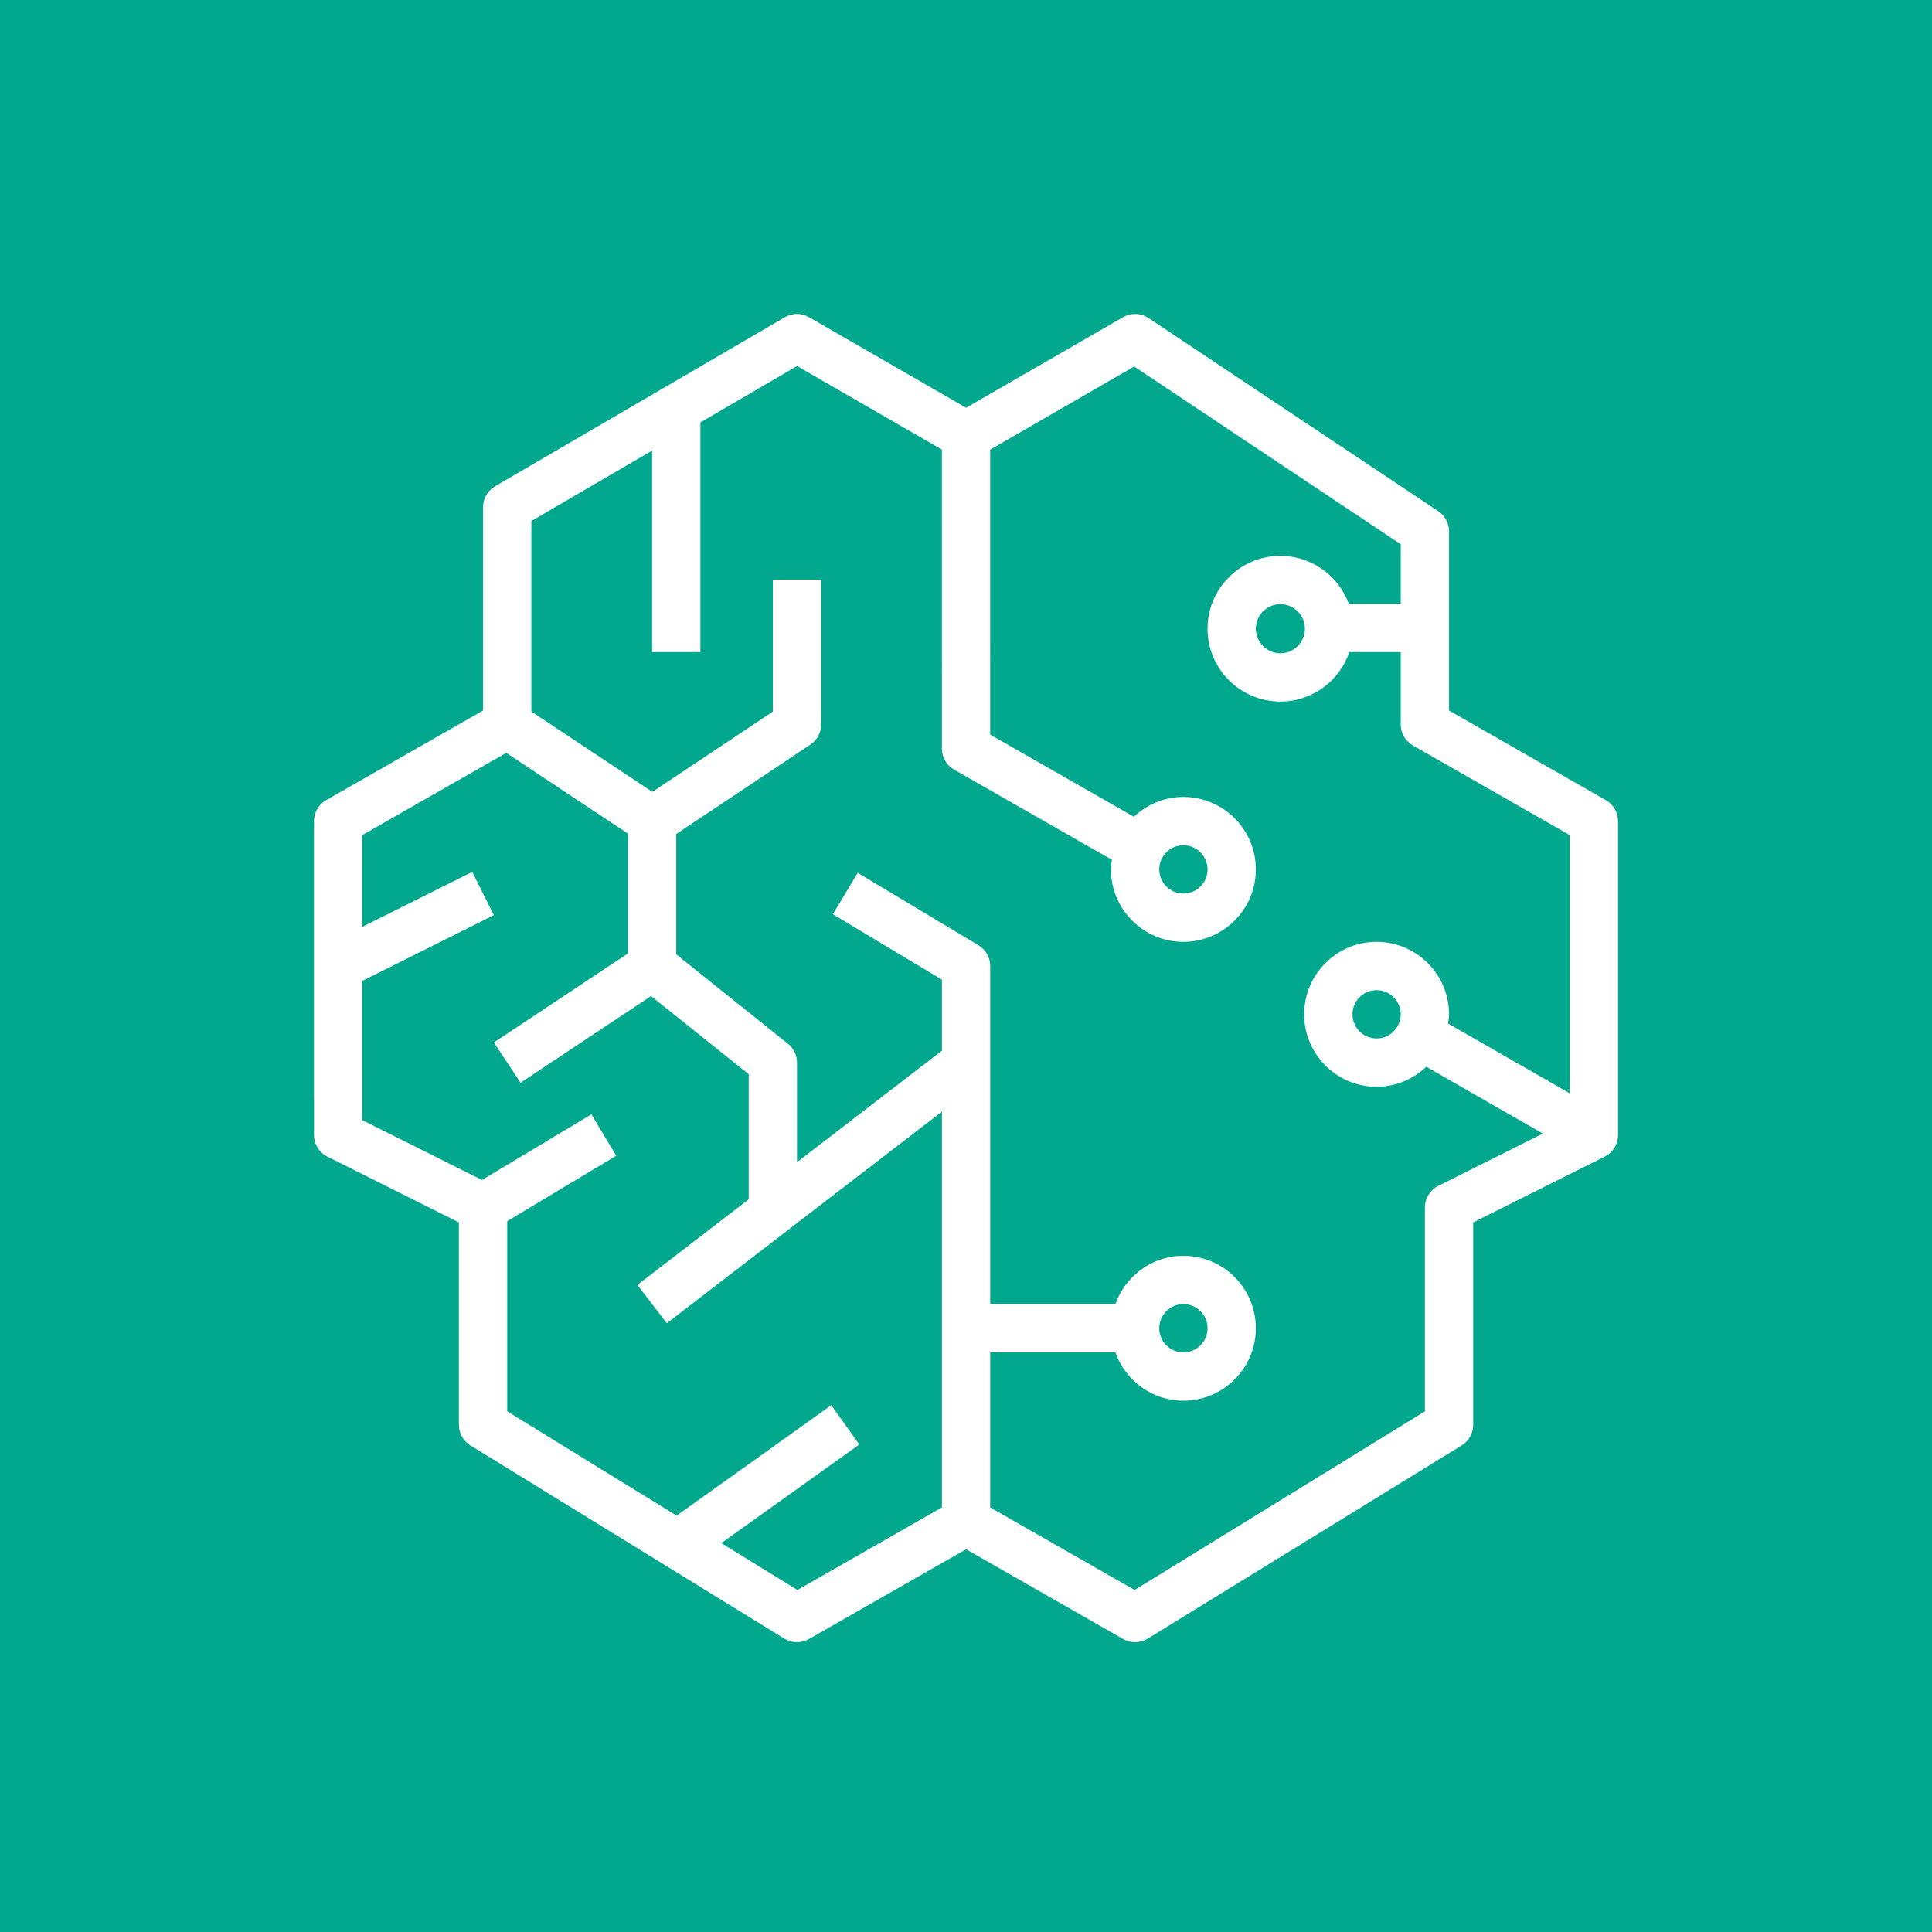
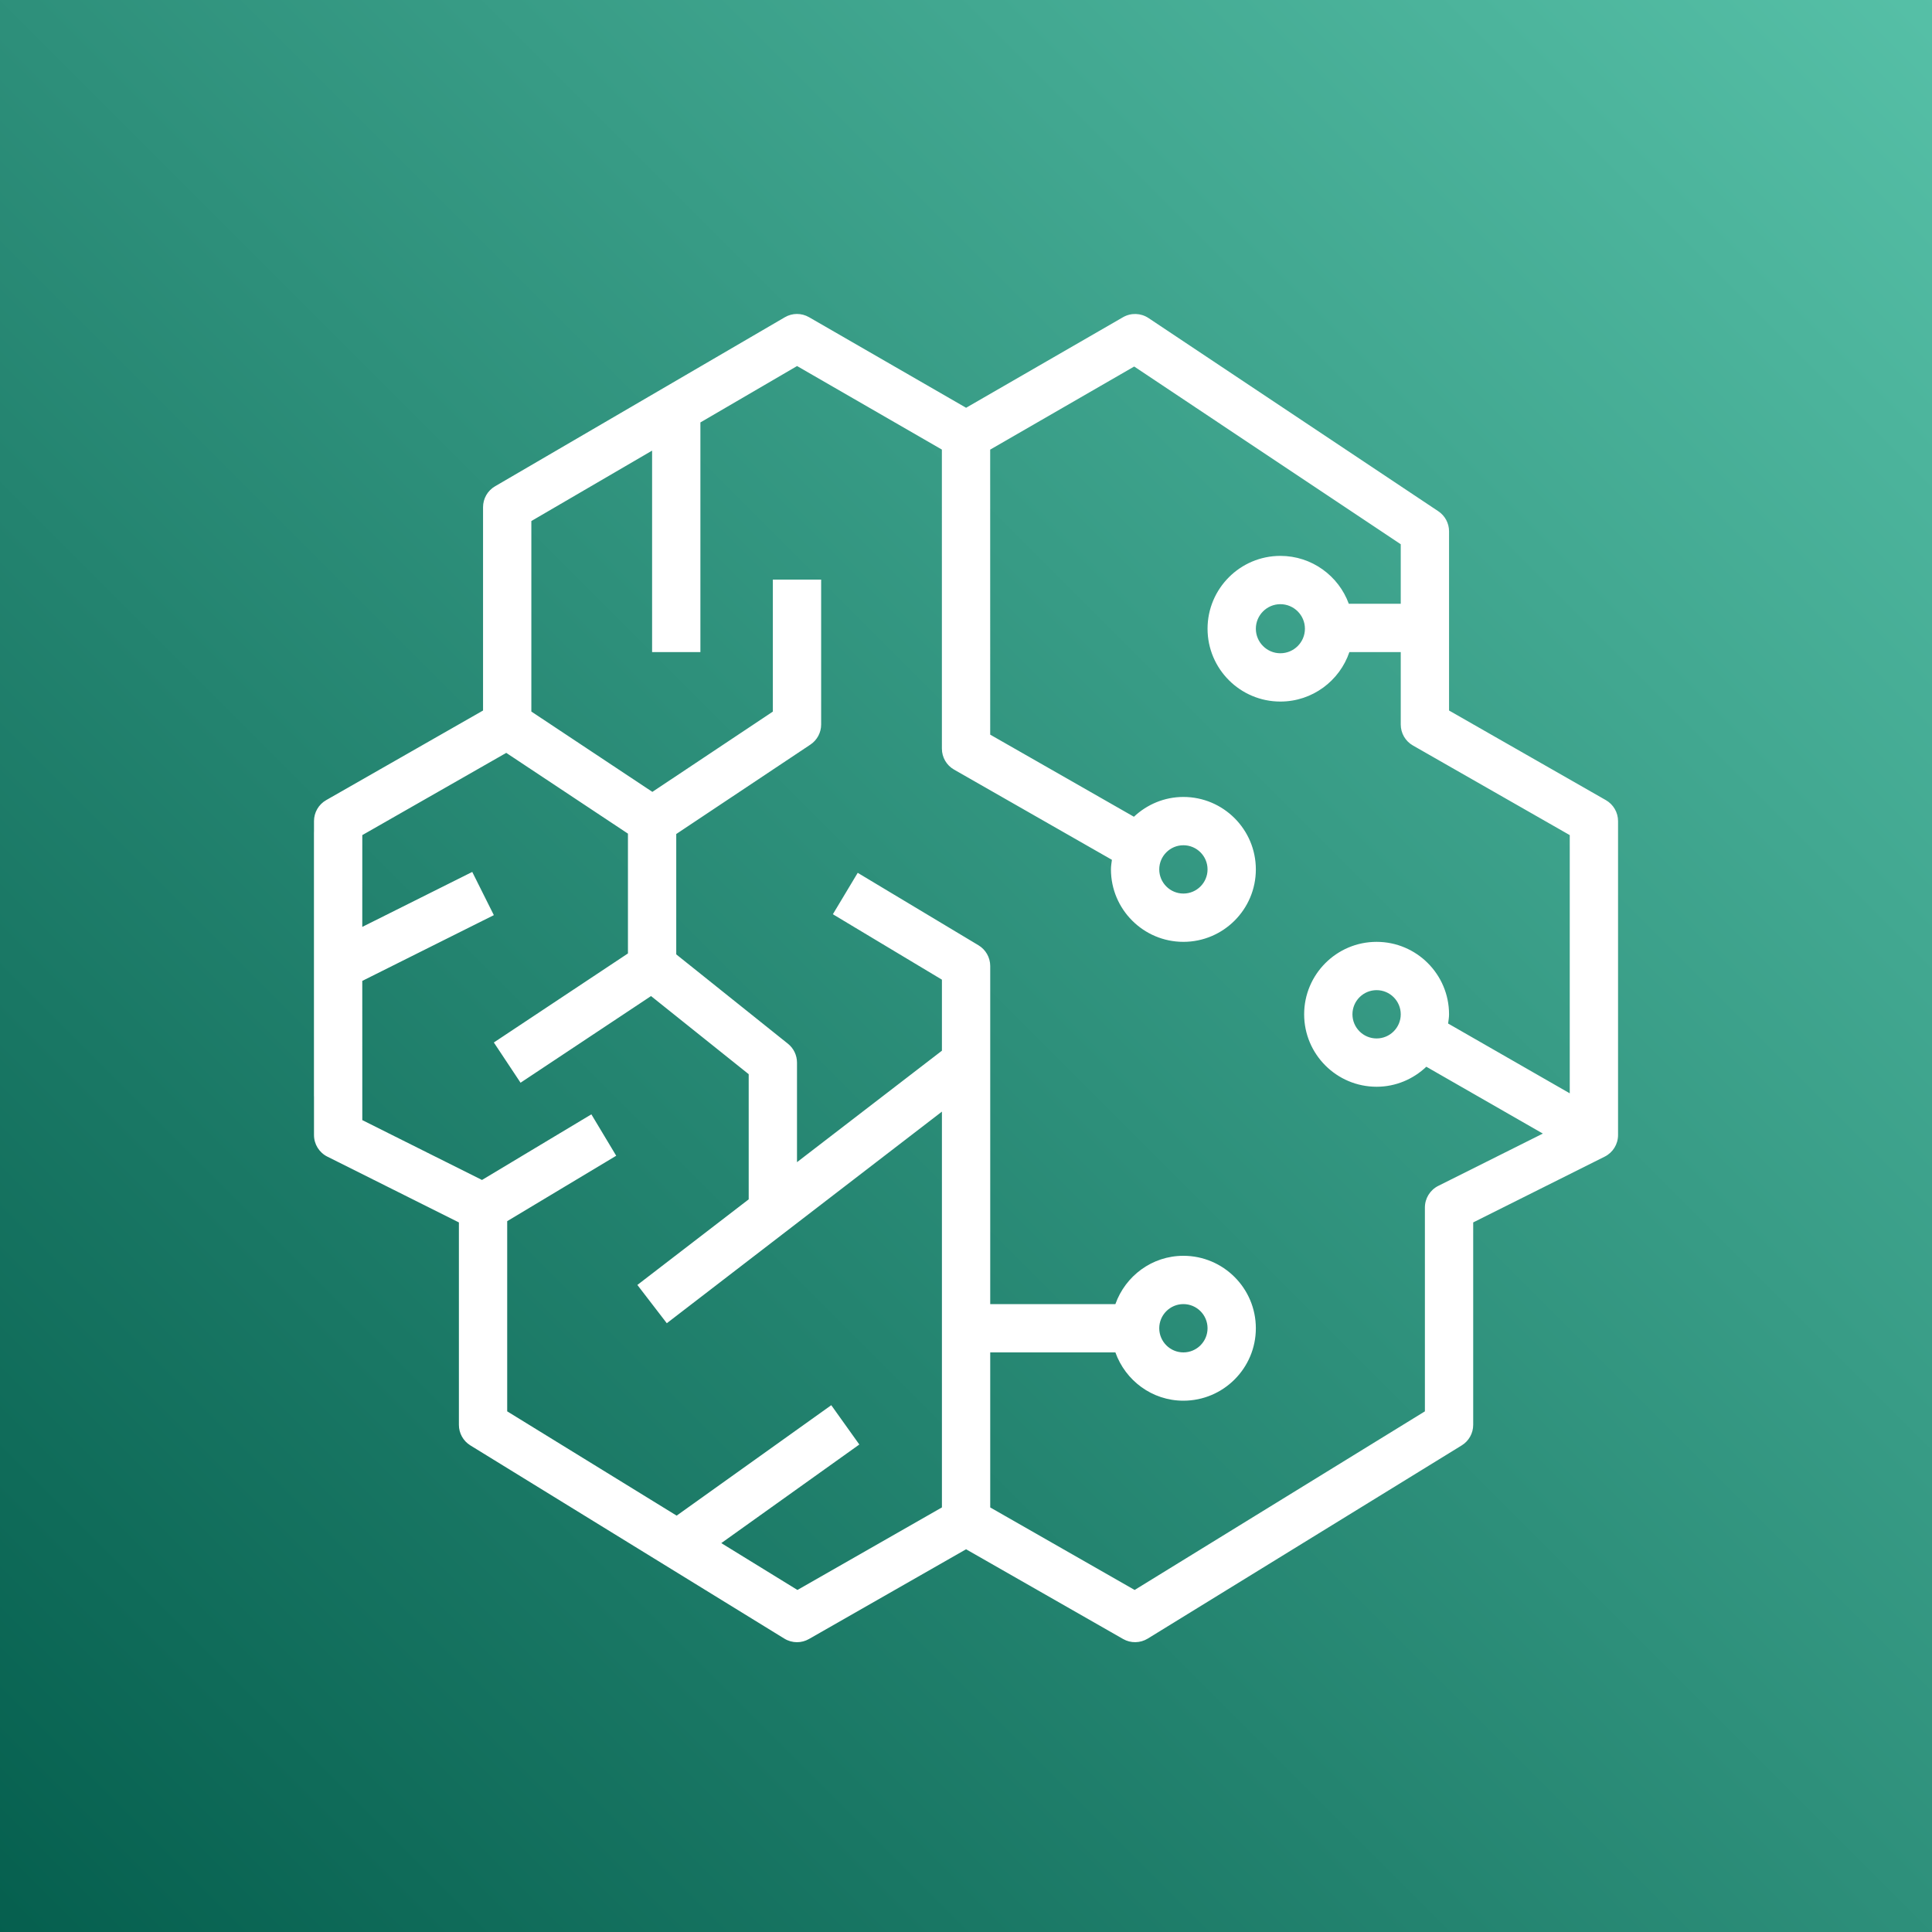
<svg xmlns="http://www.w3.org/2000/svg" width="80px" height="80px" viewBox="0 0 80 80" version="1.1">
-   <g id="Icon-Architecture/64/Arch_Amazon-SageMaker_64" stroke="none" stroke-width="1" fill="none" fill-rule="evenodd">
-     <g id="Icon-Architecture-BG/64/Machine-Learning" fill="#01A88D">
+   <defs>
+     <linearGradient x1="0%" y1="100%" x2="100%" y2="0%" id="linearGradient-1">
+       <stop stop-color="#055F4E" offset="0%" />
+       <stop stop-color="#56C0A7" offset="100%" />
+     </linearGradient>
+   </defs>
+   <g id="Icon-Architecture/64/Arch_AWS-SageMaker_64" stroke="none" stroke-width="1" fill="none" fill-rule="evenodd">
+     <g id="Icon-Architecture-BG/64/Machine-Learning" fill="url(#linearGradient-1)">
      <rect id="Rectangle" x="0" y="0" width="80" height="80" />
    </g>
-     <path d="M54.034,26.034 C54.034,26.594 53.578,27.05 53.017,27.05 C52.458,27.05 52.002,26.594 52.002,26.034 C52.002,25.474 52.458,25.018 53.017,25.018 C53.578,25.018 54.034,25.474 54.034,26.034 L54.034,26.034 Z M48.002,36 C48.002,35.449 48.45,35 49.002,35 C49.554,35 50.002,35.449 50.002,36 C50.002,36.551 49.554,37 49.002,37 C48.45,37 48.002,36.551 48.002,36 L48.002,36 Z M48.002,55 C48.002,54.449 48.45,54 49.002,54 C49.554,54 50.002,54.449 50.002,55 C50.002,55.551 49.554,56 49.002,56 C48.45,56 48.002,55.551 48.002,55 L48.002,55 Z M58.002,42 C58.002,42.551 57.554,43 57.002,43 C56.45,43 56.002,42.551 56.002,42 C56.002,41.449 56.45,41 57.002,41 C57.554,41 58.002,41.449 58.002,42 L58.002,42 Z M65,45.272 L59.963,42.382 C59.979,42.256 60.002,42.131 60.002,42 C60.002,40.346 58.656,39 57.002,39 C55.347,39 54.002,40.346 54.002,42 C54.002,43.654 55.347,45 57.002,45 C57.801,45 58.523,44.681 59.061,44.171 L63.886,46.939 L59.555,49.105 C59.216,49.275 59.002,49.621 59.002,50 L59.002,58.441 L46.983,65.837 L41.003,62.42 L41.003,56 L46.186,56 C46.6,57.161 47.7,58 49.002,58 C50.656,58 52.002,56.654 52.002,55 C52.002,53.345 50.656,52 49.002,52 C47.7,52 46.6,52.838 46.186,54 L41.003,54 L41.003,40 C41.003,39.649 40.818,39.323 40.517,39.142 L35.516,36.142 L34.487,37.857 L39.003,40.566 L39.003,43.507 L33.002,48.123 L33.002,44 C33.002,43.696 32.864,43.408 32.627,43.219 L28.002,39.519 L28.002,34.535 L33.556,30.833 C33.835,30.647 34.002,30.335 34.002,30.001 L34.002,24.001 L32.002,24.001 L32.002,29.466 L27.013,32.79 L22.002,29.464 L22.002,21.575 L27.002,18.659 L27.002,27.001 L29.002,27.001 L29.002,17.492 L33.005,15.157 L39.001,18.616 L39.002,31.001 C39.002,31.36 39.194,31.69 39.506,31.868 L46.042,35.603 C46.024,35.734 46.002,35.864 46.002,36 C46.002,37.654 47.347,39 49.002,39 C50.656,39 52.002,37.654 52.002,36 C52.002,34.346 50.656,33 49.002,33 C48.208,33 47.49,33.315 46.953,33.82 L41.002,30.42 L41.001,18.618 L46.964,15.177 L58.002,22.536 L58.002,25.001 L55.851,25.001 C55.429,23.845 54.318,23.018 53.017,23.018 C51.354,23.018 50.002,24.371 50.002,26.034 C50.002,27.697 51.354,29.05 53.017,29.05 C54.343,29.05 55.471,28.191 55.875,27.001 L58.002,27.001 L58.002,30.001 C58.002,30.36 58.194,30.691 58.506,30.869 L65,34.58 L65,45.272 Z M33.02,65.837 L29.867,63.897 L35.583,59.814 L34.421,58.186 L28.018,62.759 L21.002,58.441 L21.002,50.566 L25.516,47.857 L24.487,46.142 L19.958,48.86 L15.002,46.382 L15.001,40.617 L20.449,37.894 L19.555,36.105 L15.001,38.381 L15.002,34.58 L20.963,31.175 L26.002,34.519 L26.002,39.48 L20.449,43.167 L21.555,44.833 L26.958,41.245 L31.002,44.48 L31.002,49.662 L26.392,53.207 L27.611,54.792 L39.003,46.03 L39.003,62.419 L33.02,65.837 Z M66.496,33.132 L60.002,29.421 L60.002,22.001 C60.002,21.666 59.835,21.354 59.556,21.169 L47.556,13.169 C47.24,12.959 46.832,12.945 46.502,13.135 L40.004,16.885 L33.502,13.135 C33.19,12.955 32.807,12.955 32.498,13.137 L20.498,20.137 C20.19,20.316 20.002,20.645 20.002,21.001 L20.002,29.421 L13.506,33.132 C13.194,33.309 13.002,33.641 13.002,34 L13.002,34.417 C13.001,34.438 13,34.458 13,34.479 L13,45.363 C13,45.383 13.001,45.403 13.002,45.422 L13.002,47 C13.002,47.379 13.216,47.725 13.555,47.894 L19.002,50.618 L19.002,59 C19.002,59.347 19.181,59.669 19.477,59.851 L32.477,67.851 C32.638,67.95 32.82,68 33.002,68 C33.173,68 33.344,67.956 33.498,67.868 L40.003,64.152 L46.506,67.868 C46.821,68.049 47.213,68.042 47.526,67.851 L60.526,59.851 C60.822,59.669 61.002,59.347 61.002,59 L61.002,50.618 L66.447,47.894 C66.786,47.725 67,47.379 67,47 L67,34 C67,33.641 66.807,33.31 66.496,33.132 L66.496,33.132 Z" id="Amazon-SageMaker_Icon_64_Squid" fill="#FFFFFF" />
+     <path d="M54.034,26.034 C54.034,26.594 53.578,27.05 53.017,27.05 C52.458,27.05 52.002,26.594 52.002,26.034 C52.002,25.474 52.458,25.018 53.017,25.018 C53.578,25.018 54.034,25.474 54.034,26.034 L54.034,26.034 Z M48.002,36 C48.002,35.449 48.45,35 49.002,35 C49.554,35 50.002,35.449 50.002,36 C50.002,36.551 49.554,37 49.002,37 C48.45,37 48.002,36.551 48.002,36 L48.002,36 Z M48.002,55 C48.002,54.449 48.45,54 49.002,54 C49.554,54 50.002,54.449 50.002,55 C50.002,55.551 49.554,56 49.002,56 C48.45,56 48.002,55.551 48.002,55 L48.002,55 Z M58.002,42 C58.002,42.551 57.554,43 57.002,43 C56.45,43 56.002,42.551 56.002,42 C56.002,41.449 56.45,41 57.002,41 C57.554,41 58.002,41.449 58.002,42 L58.002,42 Z M65,45.272 L59.963,42.382 C59.979,42.256 60.002,42.131 60.002,42 C60.002,40.346 58.656,39 57.002,39 C55.347,39 54.002,40.346 54.002,42 C54.002,43.654 55.347,45 57.002,45 C57.801,45 58.523,44.681 59.061,44.171 L63.886,46.939 L59.555,49.105 C59.216,49.275 59.002,49.621 59.002,50 L59.002,58.441 L46.983,65.837 L41.003,62.42 L41.003,56 L46.186,56 C46.6,57.161 47.7,58 49.002,58 C50.656,58 52.002,56.654 52.002,55 C52.002,53.345 50.656,52 49.002,52 C47.7,52 46.6,52.838 46.186,54 L41.003,54 L41.003,40 C41.003,39.649 40.818,39.323 40.517,39.142 L35.516,36.142 L34.487,37.857 L39.003,40.566 L39.003,43.507 L33.002,48.123 L33.002,44 C33.002,43.696 32.864,43.408 32.627,43.219 L28.002,39.519 L28.002,34.535 L33.556,30.833 C33.835,30.647 34.002,30.335 34.002,30.001 L34.002,24.001 L32.002,24.001 L32.002,29.466 L27.013,32.79 L22.002,29.464 L22.002,21.575 L27.002,18.659 L27.002,27.001 L29.002,27.001 L29.002,17.492 L33.005,15.157 L39.001,18.616 L39.002,31.001 C39.002,31.36 39.194,31.69 39.506,31.868 L46.042,35.603 C46.024,35.734 46.002,35.864 46.002,36 C46.002,37.654 47.347,39 49.002,39 C50.656,39 52.002,37.654 52.002,36 C52.002,34.346 50.656,33 49.002,33 C48.208,33 47.49,33.315 46.953,33.82 L41.002,30.42 L41.001,18.618 L46.964,15.177 L58.002,22.536 L58.002,25.001 L55.851,25.001 C55.429,23.845 54.318,23.018 53.017,23.018 C51.354,23.018 50.002,24.371 50.002,26.034 C50.002,27.697 51.354,29.05 53.017,29.05 C54.343,29.05 55.471,28.191 55.875,27.001 L58.002,27.001 L58.002,30.001 C58.002,30.36 58.194,30.691 58.506,30.869 L65,34.58 L65,45.272 Z M33.02,65.837 L29.867,63.897 L35.583,59.814 L34.421,58.186 L28.018,62.759 L21.002,58.441 L21.002,50.566 L25.516,47.857 L24.487,46.142 L19.958,48.86 L15.002,46.382 L15.001,40.617 L20.449,37.894 L19.555,36.105 L15.001,38.381 L15.002,34.58 L20.963,31.175 L26.002,34.519 L26.002,39.48 L20.449,43.167 L21.555,44.833 L26.958,41.245 L31.002,44.48 L31.002,49.662 L26.392,53.207 L27.611,54.792 L39.003,46.03 L39.003,62.419 L33.02,65.837 Z M66.496,33.132 L60.002,29.421 L60.002,22.001 C60.002,21.666 59.835,21.354 59.556,21.169 L47.556,13.169 C47.24,12.959 46.832,12.945 46.502,13.135 L40.004,16.885 L33.502,13.135 C33.19,12.955 32.807,12.955 32.498,13.137 L20.498,20.137 C20.19,20.316 20.002,20.645 20.002,21.001 L20.002,29.421 L13.506,33.132 C13.194,33.309 13.002,33.641 13.002,34 L13.002,34.417 C13.001,34.438 13,34.458 13,34.479 L13,45.363 C13,45.383 13.001,45.403 13.002,45.422 L13.002,47 C13.002,47.379 13.216,47.725 13.555,47.894 L19.002,50.618 L19.002,59 C19.002,59.347 19.181,59.669 19.477,59.851 L32.477,67.851 C32.638,67.95 32.82,68 33.002,68 C33.173,68 33.344,67.956 33.498,67.868 L40.003,64.152 L46.506,67.868 C46.821,68.049 47.213,68.042 47.526,67.851 L60.526,59.851 C60.822,59.669 61.002,59.347 61.002,59 L61.002,50.618 L66.447,47.894 C66.786,47.725 67,47.379 67,47 L67,34 C67,33.641 66.807,33.31 66.496,33.132 L66.496,33.132 Z" id="AWS-SageMaker_Icon_64_Squid" fill="#FFFFFF" />
  </g>
</svg>
